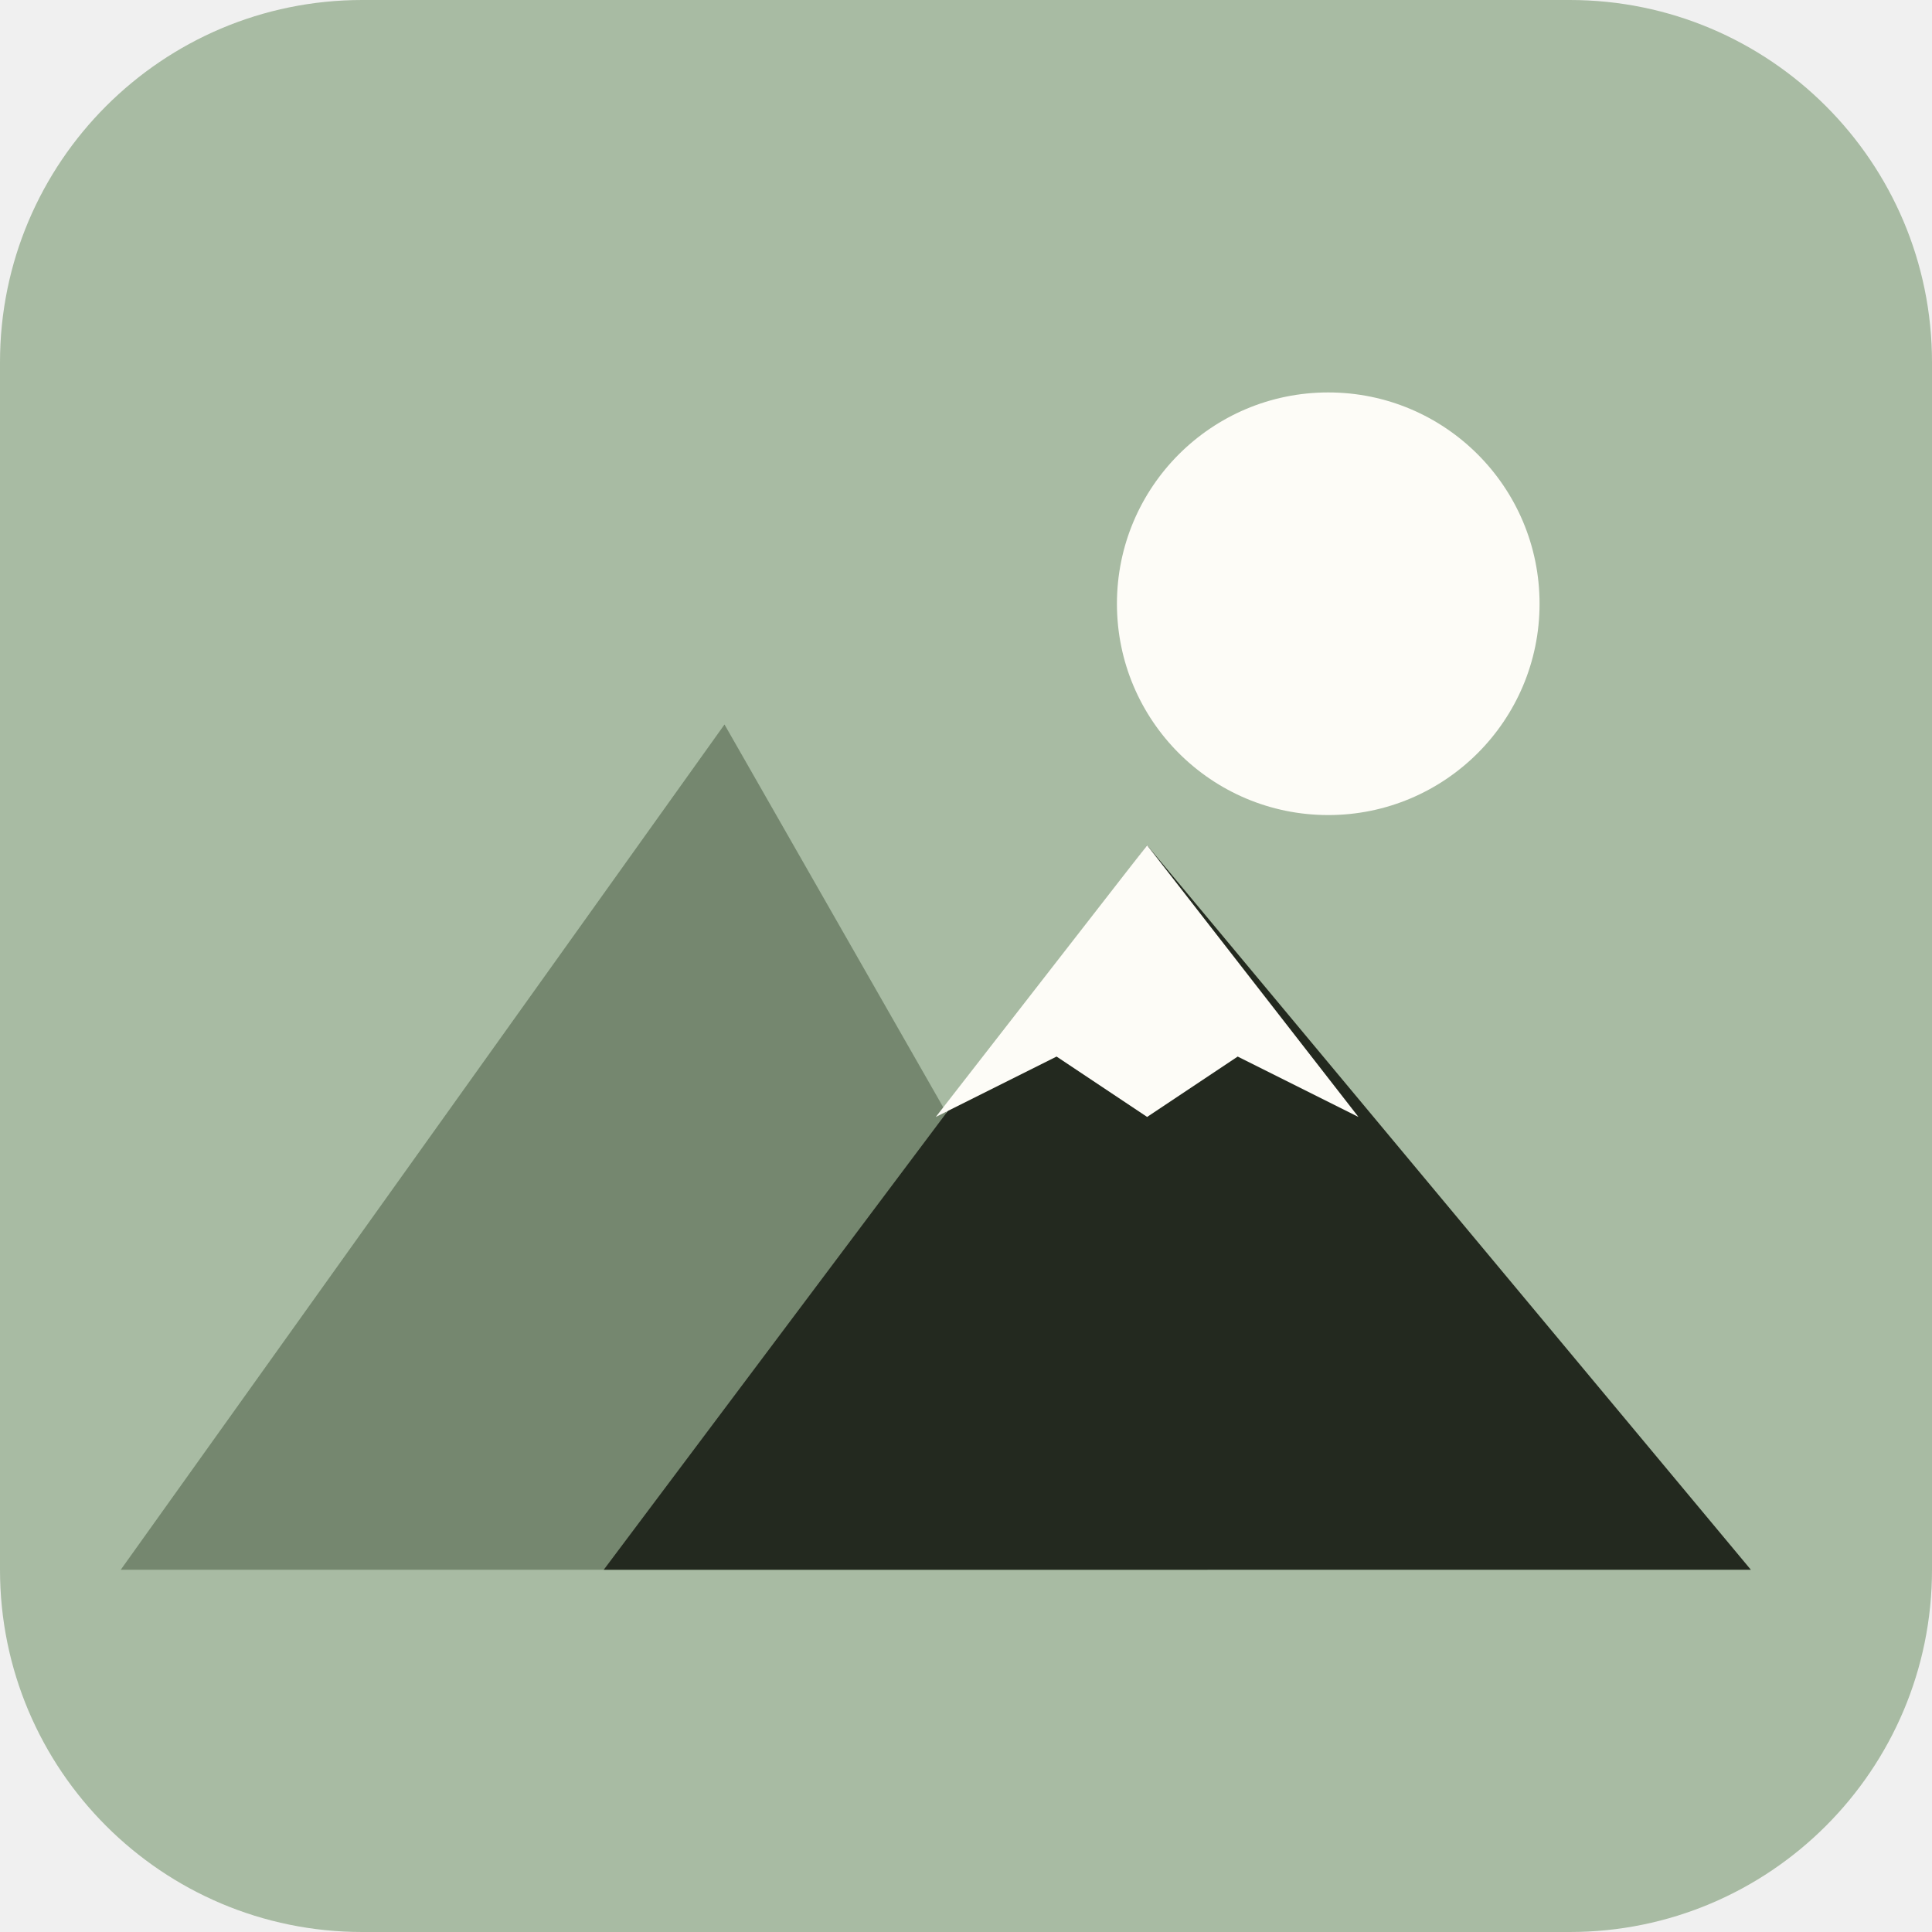
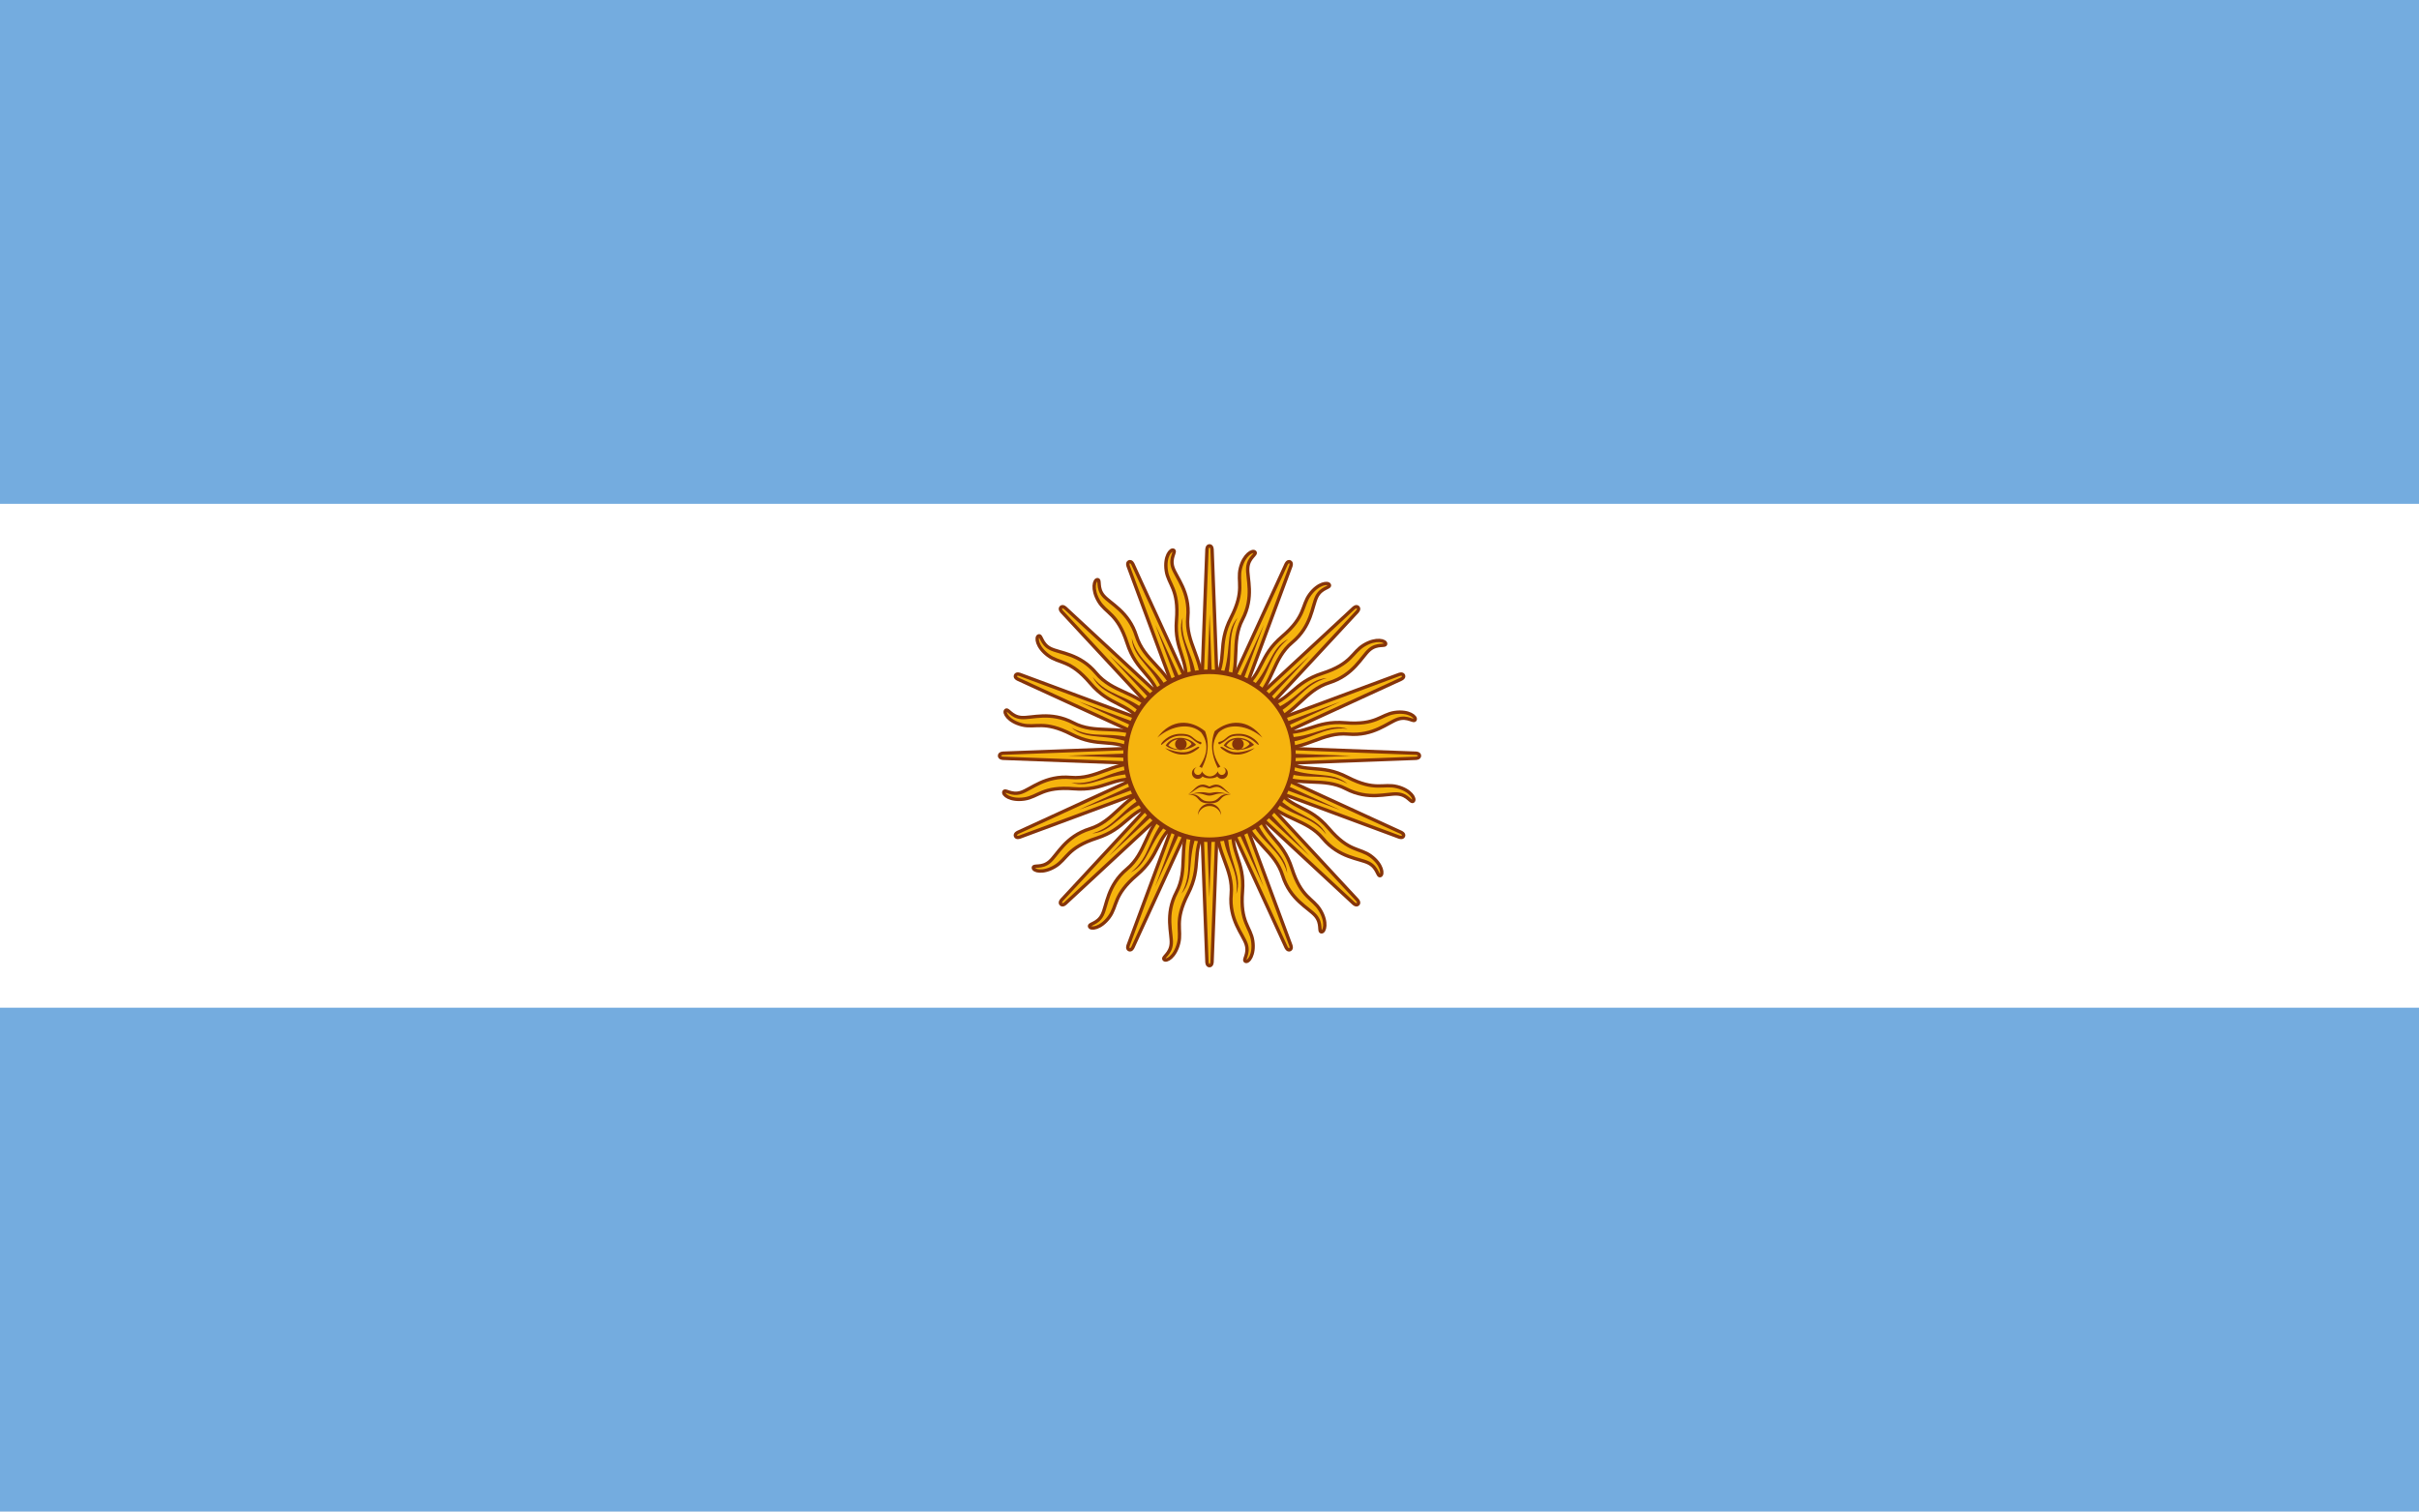
- <svg xmlns="http://www.w3.org/2000/svg" viewBox="0 0 64 64" width="64" height="64">
-   <rect width="64" height="64" rx="12" fill="#a8bba3" />
-   <circle cx="44" cy="20" r="7" fill="#fdfcf7" />
-   <path d="M4 52 L24 24 L40 52 Z" fill="#4a5d43" opacity="0.55" />
-   <path d="M20 52 L38 28 L58 52 Z" fill="#23291f" />
-   <path d="M38 28 L45 37 L41 35 L38 37 L35 35 L31 37 Z" fill="#fdfcf7" />
+ <svg xmlns="http://www.w3.org/2000/svg" xmlns:xlink="http://www.w3.org/1999/xlink" width="800" version="1.0" height="500">
+   <rect width="800" fill="#74acdf" height="500" />
+   <rect y="166.67" width="800" fill="#fff" height="166.67" />
+   <g id="rays">
+     <path id="ray1" stroke-width="1.112" stroke="#85340a" fill="#f6b40e" d="m396.84 251.31l28.454 61.992s0.49 1.185 1.28 0.859c0.79-0.327 0.299-1.512 0.299-1.512l-23.715-63.956m-0.68 24.12c-0.346 9.428 5.453 14.613 4.694 23.032-0.757 8.42 3.867 13.18 4.94 16.454 1.073 3.274-1.16 5.232-0.198 5.698 0.963 0.466 3.07-2.121 2.383-6.776-0.687-4.655-4.22-6.037-3.39-16.32 0.83-10.283-4.206-12.678-2.98-22.058" />
+     <use xlink:href="#ray1" transform="rotate(22.5 400,250)" />
+     <use xlink:href="#ray1" transform="rotate(45 400,250)" />
+     <use xlink:href="#ray1" transform="rotate(67.5 400,250)" />
+     <path id="ray2" fill="#85340a" d="m404.31 274.41c0.453 9.054 5.587 13.063 4.579 21.314 2.213-6.525-3.123-11.583-2.82-21.22m-7.649-23.757l19.487 42.577-16.329-43.887" />
+     <use xlink:href="#ray2" transform="rotate(22.5 400,250)" />
+     <use xlink:href="#ray2" transform="rotate(45 400,250)" />
+     <use xlink:href="#ray2" transform="rotate(67.5 400,250)" />
+   </g>
+   <use xlink:href="#rays" transform="rotate(90 400,250)" />
+   <use xlink:href="#rays" transform="rotate(180 400,250)" />
+   <use xlink:href="#rays" transform="rotate(270 400,250)" />
+   <circle r="27.778" stroke="#85340a" cy="250" cx="400" stroke-width="1.5" fill="#f6b40e" />
+   <path id="loweyecontour" fill="#843511" d="m409.47 244.06c-1.897 0-3.713 0.822-4.781 2.531 2.137 1.923 6.856 2.132 10.062-0.219-1.388-1.495-3.385-2.312-5.281-2.312zm-0.031 0.438c1.846-0.034 3.572 0.814 3.812 1.656-2.137 2.35-5.551 2.146-7.688 0.438 0.935-1.496 2.439-2.068 3.875-2.094z" />
+   <use xlink:href="#uppalpebra" transform="matrix(-1 0 0 1 800.25 0)" />
+   <use xlink:href="#eyebrow_nose" transform="matrix(-1 0 0 1 800.25 0)" />
+   <use xlink:href="#pupil" transform="translate(18.862)" />
+   <use xlink:href="#lowpalpebra" transform="matrix(-1 0 0 1 800.25 0)" />
+   <path d="m395.75 253.84c-0.913 0.167-1.562 0.977-1.562 1.906 0 1.061 0.877 1.906 1.938 1.906 0.627 0 1.202-0.297 1.562-0.812 0.74 0.556 1.765 0.615 2.312 0.625 0.084 0.002 0.193 0 0.25 0 0.548-0.01 1.573-0.069 2.312-0.625 0.36 0.516 0.936 0.812 1.562 0.812 1.06 0 1.938-0.845 1.938-1.906 0-0.929-0.649-1.74-1.562-1.906 0.513 0.181 0.844 0.676 0.844 1.219 0 0.707-0.571 1.281-1.281 1.281-0.68 0-1.241-0.54-1.281-1.219-0.209 0.416-1.034 1.655-2.656 1.719-1.622-0.064-2.448-1.302-2.656-1.719-0.04 0.679-0.601 1.219-1.281 1.219-0.71 0-1.281-0.574-1.281-1.281 0-0.542 0.331-1.038 0.844-1.219z" fill="#85340a" />
+   <path d="m397.84 259.53c-2.138 0-2.983 1.937-4.906 3.219 1.069-0.426 1.91-1.269 3.406-2.125 1.496-0.854 2.772 0.188 3.625 0.188h0.031c0.853 0 2.129-1.042 3.625-0.188 1.497 0.856 2.369 1.699 3.438 2.125-1.923-1.282-2.8-3.219-4.938-3.219-0.427 0-1.272 0.231-2.125 0.656h-0.031c-0.853-0.426-1.698-0.656-2.125-0.656z" fill="#85340a" />
+   <path d="m397.12 262.06c-0.844 0.037-1.96 0.207-3.562 0.688 3.847-0.854 4.696 0.438 6.406 0.438h0.031c1.71 0 2.559-1.292 6.406-0.438-4.274-1.282-5.124-0.438-6.406-0.438h-0.031c-0.801 0-1.437-0.312-2.844-0.25z" fill="#85340a" />
+   <path d="m393.75 262.72c-0.248 0.003-0.519 0.005-0.812 0.031 4.488 0.428 2.331 3 7.031 3h0.031c4.701 0 2.575-2.572 7.062-3-4.701-0.427-3.215 2.344-7.062 2.344h-0.031c-3.607 0-2.496-2.421-6.219-2.375z" fill="#85340a" />
+   <path d="m403.85 269.66c0-2.123-1.723-3.846-3.846-3.846-2.123 0-3.846 1.723-3.846 3.846 0.423-1.781 2.017-3.039 3.846-3.039 1.833 0 3.424 1.259 3.846 3.039v0 0z" fill="#85340a" />
+   <path id="eyebrow_nose" fill="#85340a" d="m382.73 244.02c4.915-4.273 11.11-4.915 14.53-1.709 0.837 1.121 1.373 2.319 1.593 3.57 0.43 2.433-0.33 5.062-2.237 7.756 0.215-0.001 0.643 0.212 0.857 0.427 1.697-3.244 2.297-6.576 1.74-9.745-0.146-0.828-0.373-1.643-0.67-2.436-4.701-3.845-11.11-4.273-15.811 2.138z" />
+   <path id="uppalpebra" fill="#85340a" d="m390.42 242.74c2.777 0 3.419 0.642 4.701 1.71 1.283 1.068 1.923 0.854 2.137 1.068 0.212 0.214 0 0.854-0.427 0.64s-1.283-0.64-2.563-1.709c-1.283-1.07-2.563-1.068-3.846-1.068-3.846 0-5.983 3.205-6.409 2.991-0.427-0.214 2.137-3.632 6.409-3.632z" />
+   <use xlink:href="#loweyecontour" transform="translate(-19.181)" />
+   <circle id="pupil" cy="246.15" cx="390.54" r="1.923" fill="#85340a" />
+   <path id="lowpalpebra" fill="#85340a" d="m385.29 247.44c3.633 2.778 7.265 2.564 9.402 1.282 2.137-1.282 2.137-1.709 1.71-1.709-0.427 0-0.853 0.427-2.563 1.281-1.71 0.856-4.273 0.856-8.546-0.854z" />
</svg>
